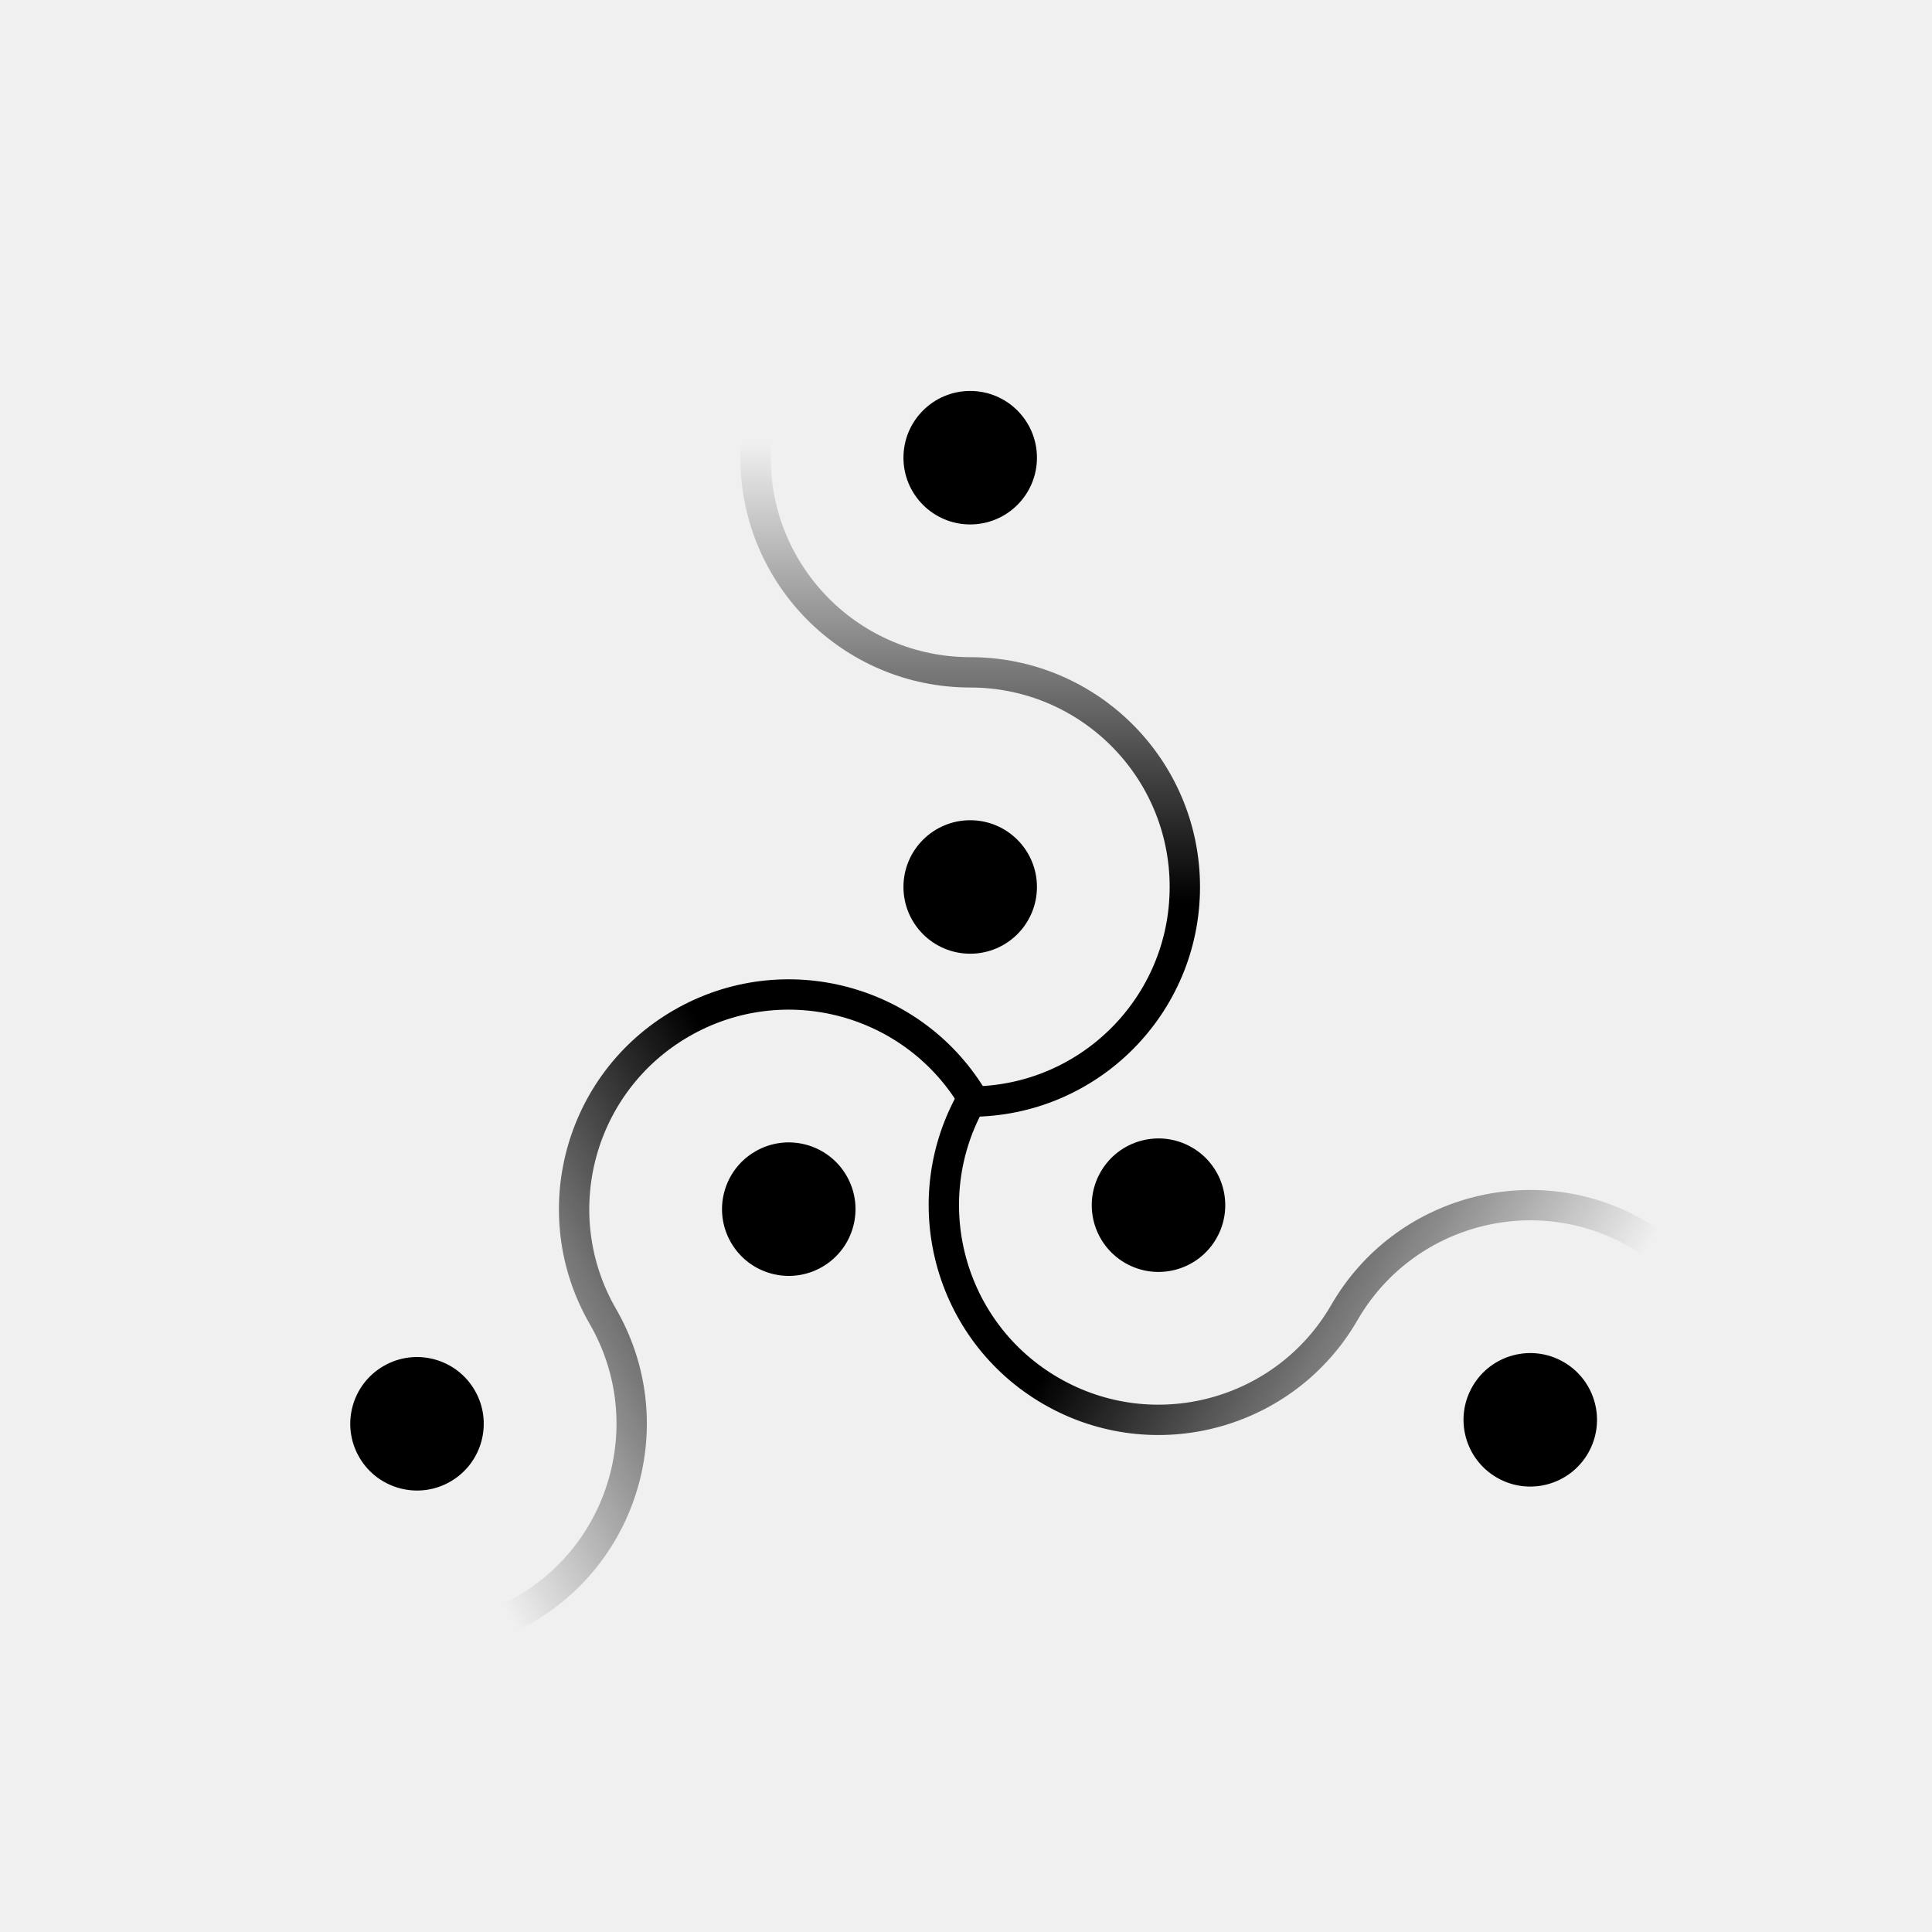
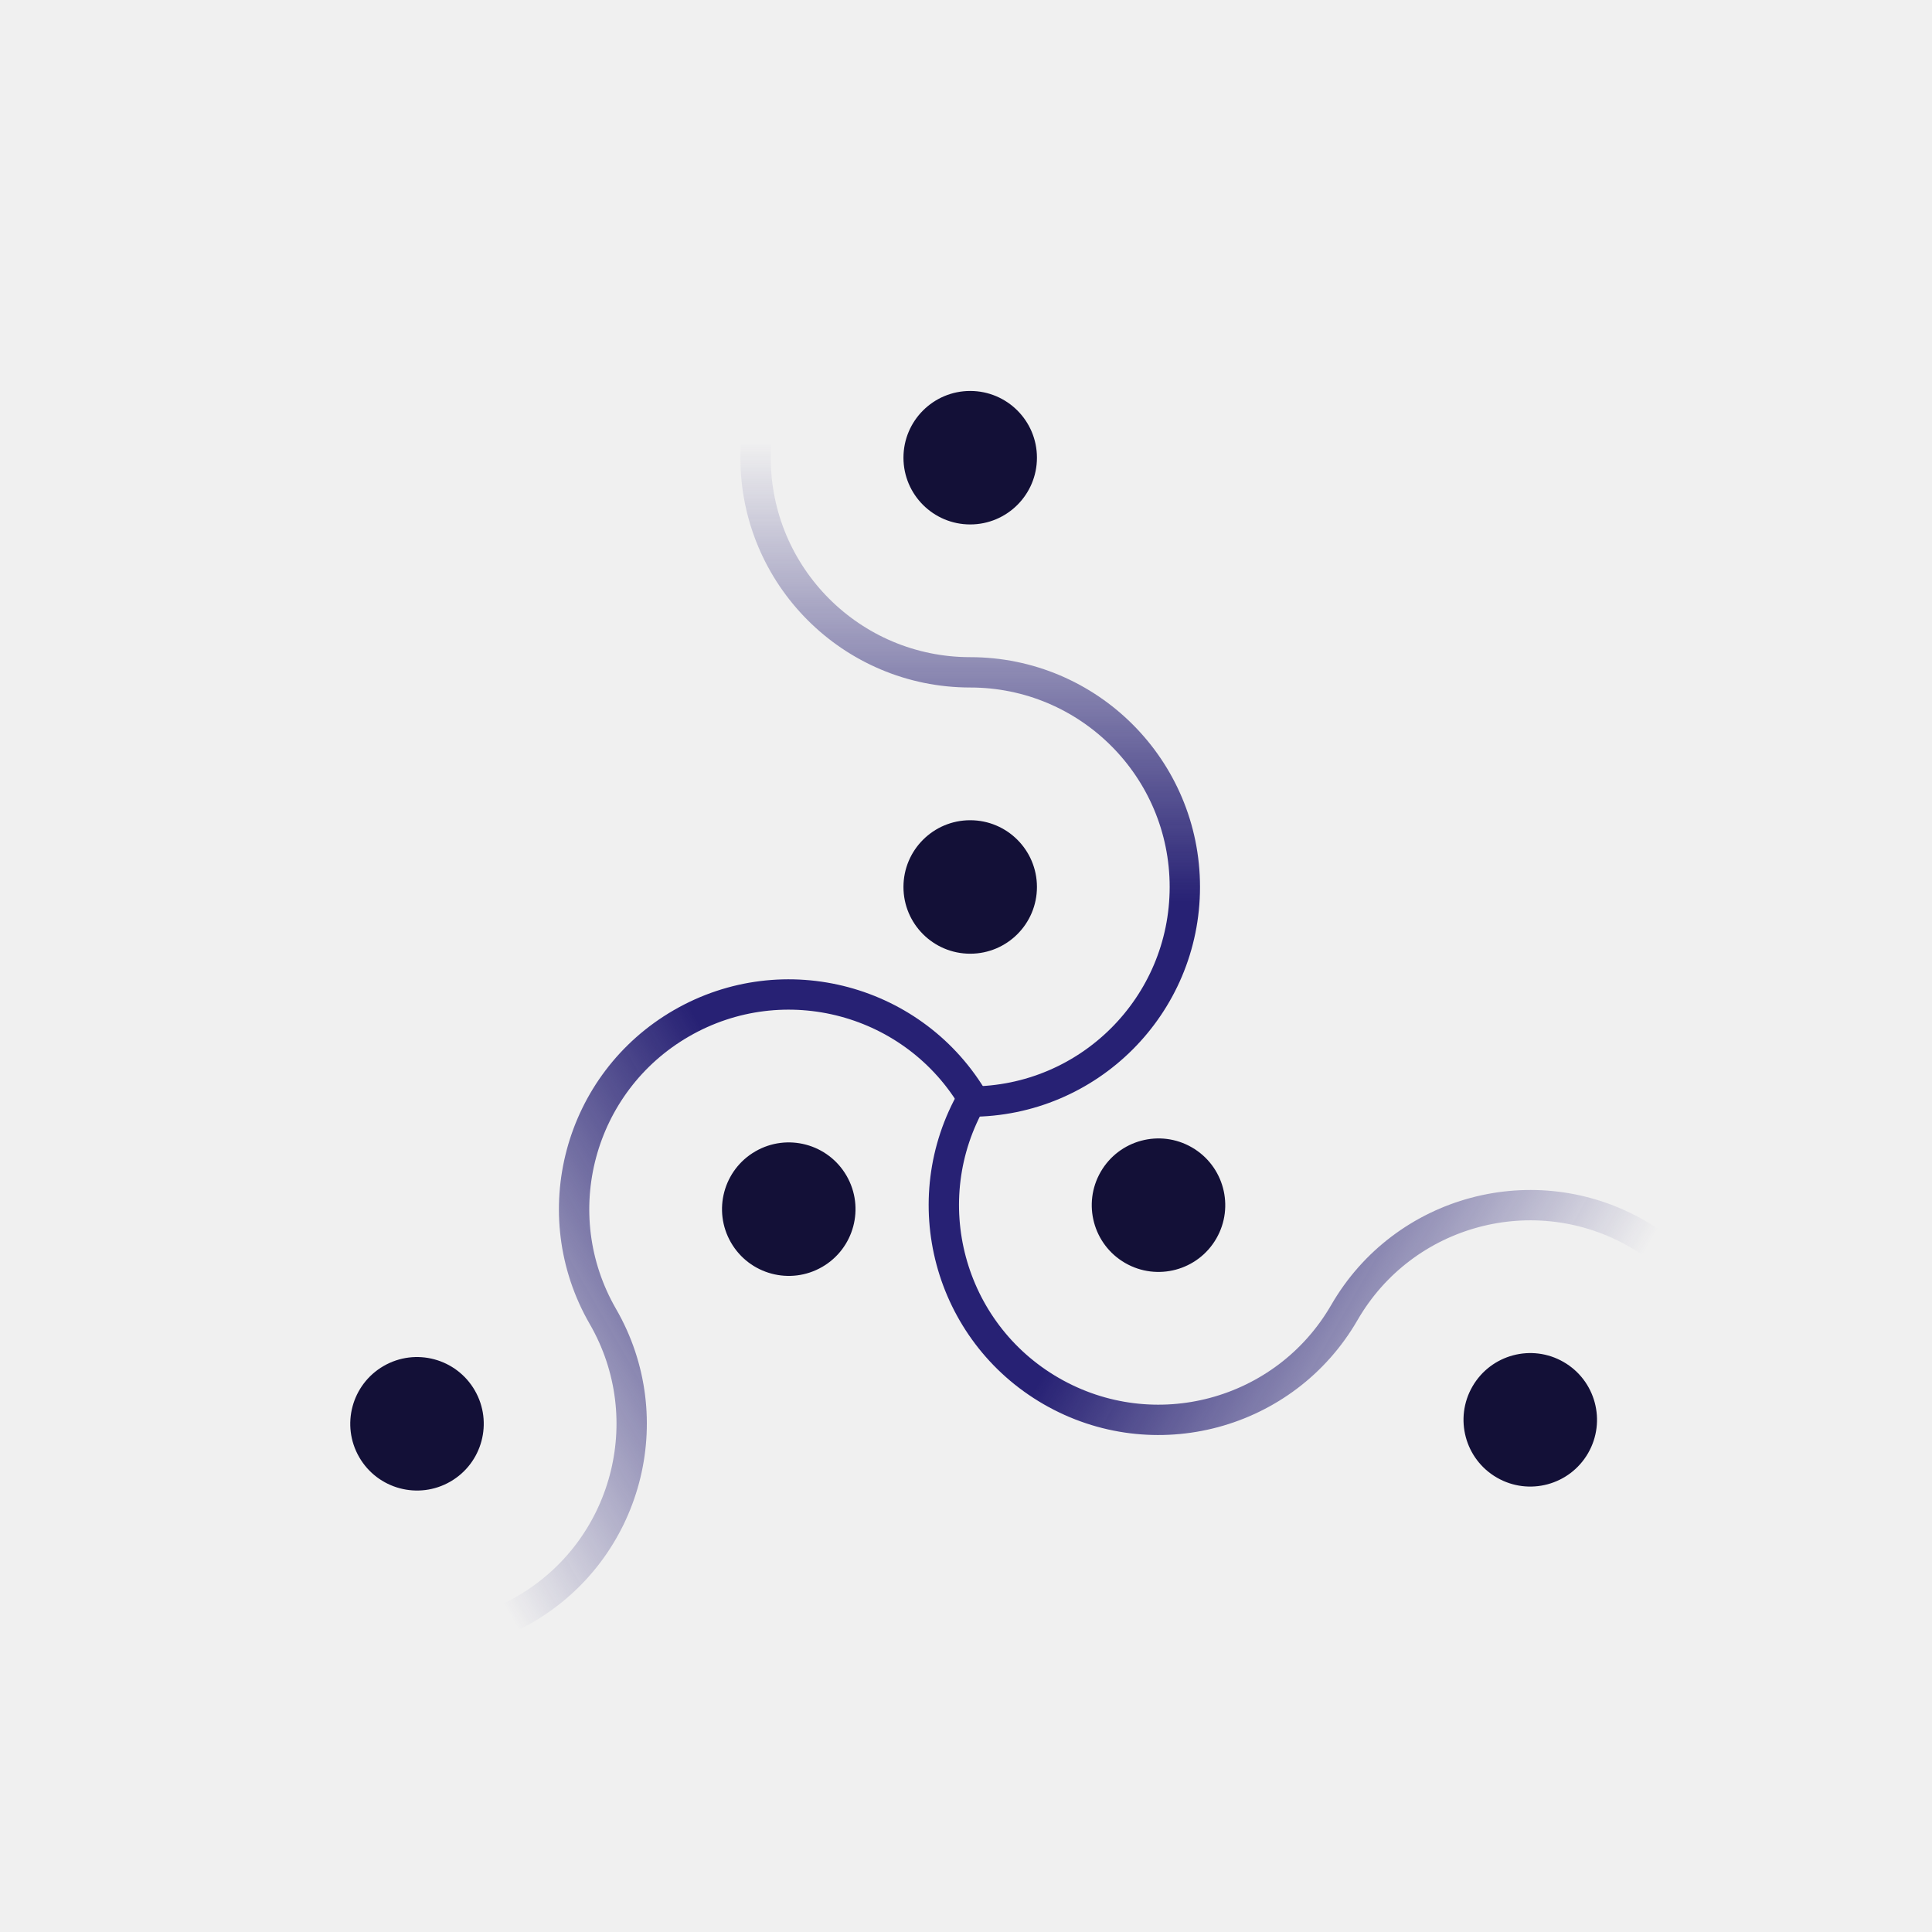
<svg xmlns="http://www.w3.org/2000/svg" xmlns:xlink="http://www.w3.org/1999/xlink" width="100" height="100" version="1.1" id="svg4">
  <defs id="defs1">
    <linearGradient id="linearGradient1">
-       <stop style="stop-color:#000000;stop-opacity:1;" offset="0" id="stop1" />
-       <stop style="stop-color:#000000;stop-opacity:0;" offset="1" id="stop2" />
+       <stop style="stop-color:#272174;stop-opacity:1;" offset="0" id="stop1" />
+       <stop style="stop-color:#272174;stop-opacity:0;" offset="1" id="stop2" />
    </linearGradient>
    <filter id="f" x="-0.036" y="-0.036" width="1.072" height="1.072">
      <feGaussianBlur stdDeviation="3.5" id="feGaussianBlur1" />
    </filter>
    <clipPath clipPathUnits="userSpaceOnUse" id="clipPath3">
      <g id="use3">
        <path style="fill:#ff0000;fill-opacity:0.507;stroke:none;stroke-width:4;stroke-linecap:round;stroke-dasharray:none" id="path3" d="m 79.673,54.617 -58.611,0 -58.611,-10e-7 L -8.243,3.858 21.062,-46.9 50.368,3.858 Z" transform="matrix(0.5587132,0,0,0.5587132,37.97871,46.20364)" />
      </g>
    </clipPath>
    <linearGradient xlink:href="#linearGradient1" id="linearGradient2" x1="125" y1="185.6" x2="125" y2="64.4" gradientUnits="userSpaceOnUse" />
  </defs>
  <g id="layer1" style="display:none">
    <path d="m 124.6,12 a 56.6,56.6 0 0 1 0,113.2 56.6,56.6 0 0 0 0,113.2 113.2,113.2 0 0 0 0,-226.4" id="path2-9" />
    <circle cx="125.6" cy="68.6" r="17.6" id="circle3-9" />
    <circle cx="125.6" cy="181.8" r="17.6" fill="#ffffff" id="circle4-1" />
    <circle cx="125" cy="125" r="116.6" fill="#7f7f7f" opacity="0.5" filter="url(#f)" id="circle1" />
    <circle cx="125" cy="125" r="113.2" fill="#ffffff" id="circle2" />
  </g>
  <g id="layer3" style="display:none">
    <g id="layer5" transform="matrix(0.1822342,0,0,0.1822342,62.32464,2.312543)" style="display:inline">
      <g id="layer2" style="display:inline">
        <path d="m 125,238.2 c 31.259,0 56.6,-25.341 56.6,-56.6 C 181.6,150.341 156.259,125 125,125 93.741,125 68.4,99.659 68.4,68.4 68.4,37.141 93.741,11.8 125,11.8" id="path2" style="fill:none;stroke:url(#linearGradient2);stroke-width:8.001;stroke-linecap:round;stroke-dasharray:none" clip-path="none" />
        <path style="display:none;fill:#ff0000;fill-opacity:0.507;stroke:none;stroke-width:4;stroke-linecap:round;stroke-dasharray:none" id="path5" transform="matrix(2.630596,0,0,2.630596,68.13801,174.7033)" clip-path="none" d="m 79.673,54.617 -58.611,0 -58.611,-10e-7 L -8.243,3.858 21.062,-46.9 50.368,3.858 Z" />
-         <circle cx="125" cy="-181.6" r="17.6" id="circle3" style="fill:#000000" transform="scale(1,-1)" />
-         <circle cx="125" cy="-68.4" r="17.6" fill="#fff" id="circle4" style="fill:#000000" transform="scale(1,-1)" />
+         <circle cx="125" cy="-181.6" r="17.6" id="circle3" style="fill:#131037" transform="scale(1,-1)" />
+         <circle cx="125" cy="-68.4" r="17.6" fill="#fff" id="circle4" style="fill:#131037" transform="scale(1,-1)" />
      </g>
    </g>
  </g>
  <g id="layer4">
    <use x="0" y="0" xlink:href="#layer2" id="use1" transform="matrix(0.1962809,0,0,0.1962809,25.68237,10.26469)" />
    <use x="0" y="0" xlink:href="#layer2" id="use1-8-5" transform="matrix(-0.09814044,-0.1699842,0.1699842,-0.09814044,22.22481,101.656)" />
    <use x="0" y="0" xlink:href="#layer2" id="use1-8" transform="matrix(-0.09814044,0.1699842,-0.1699842,-0.09814044,103.1008,58.95466)" />
  </g>
</svg>
